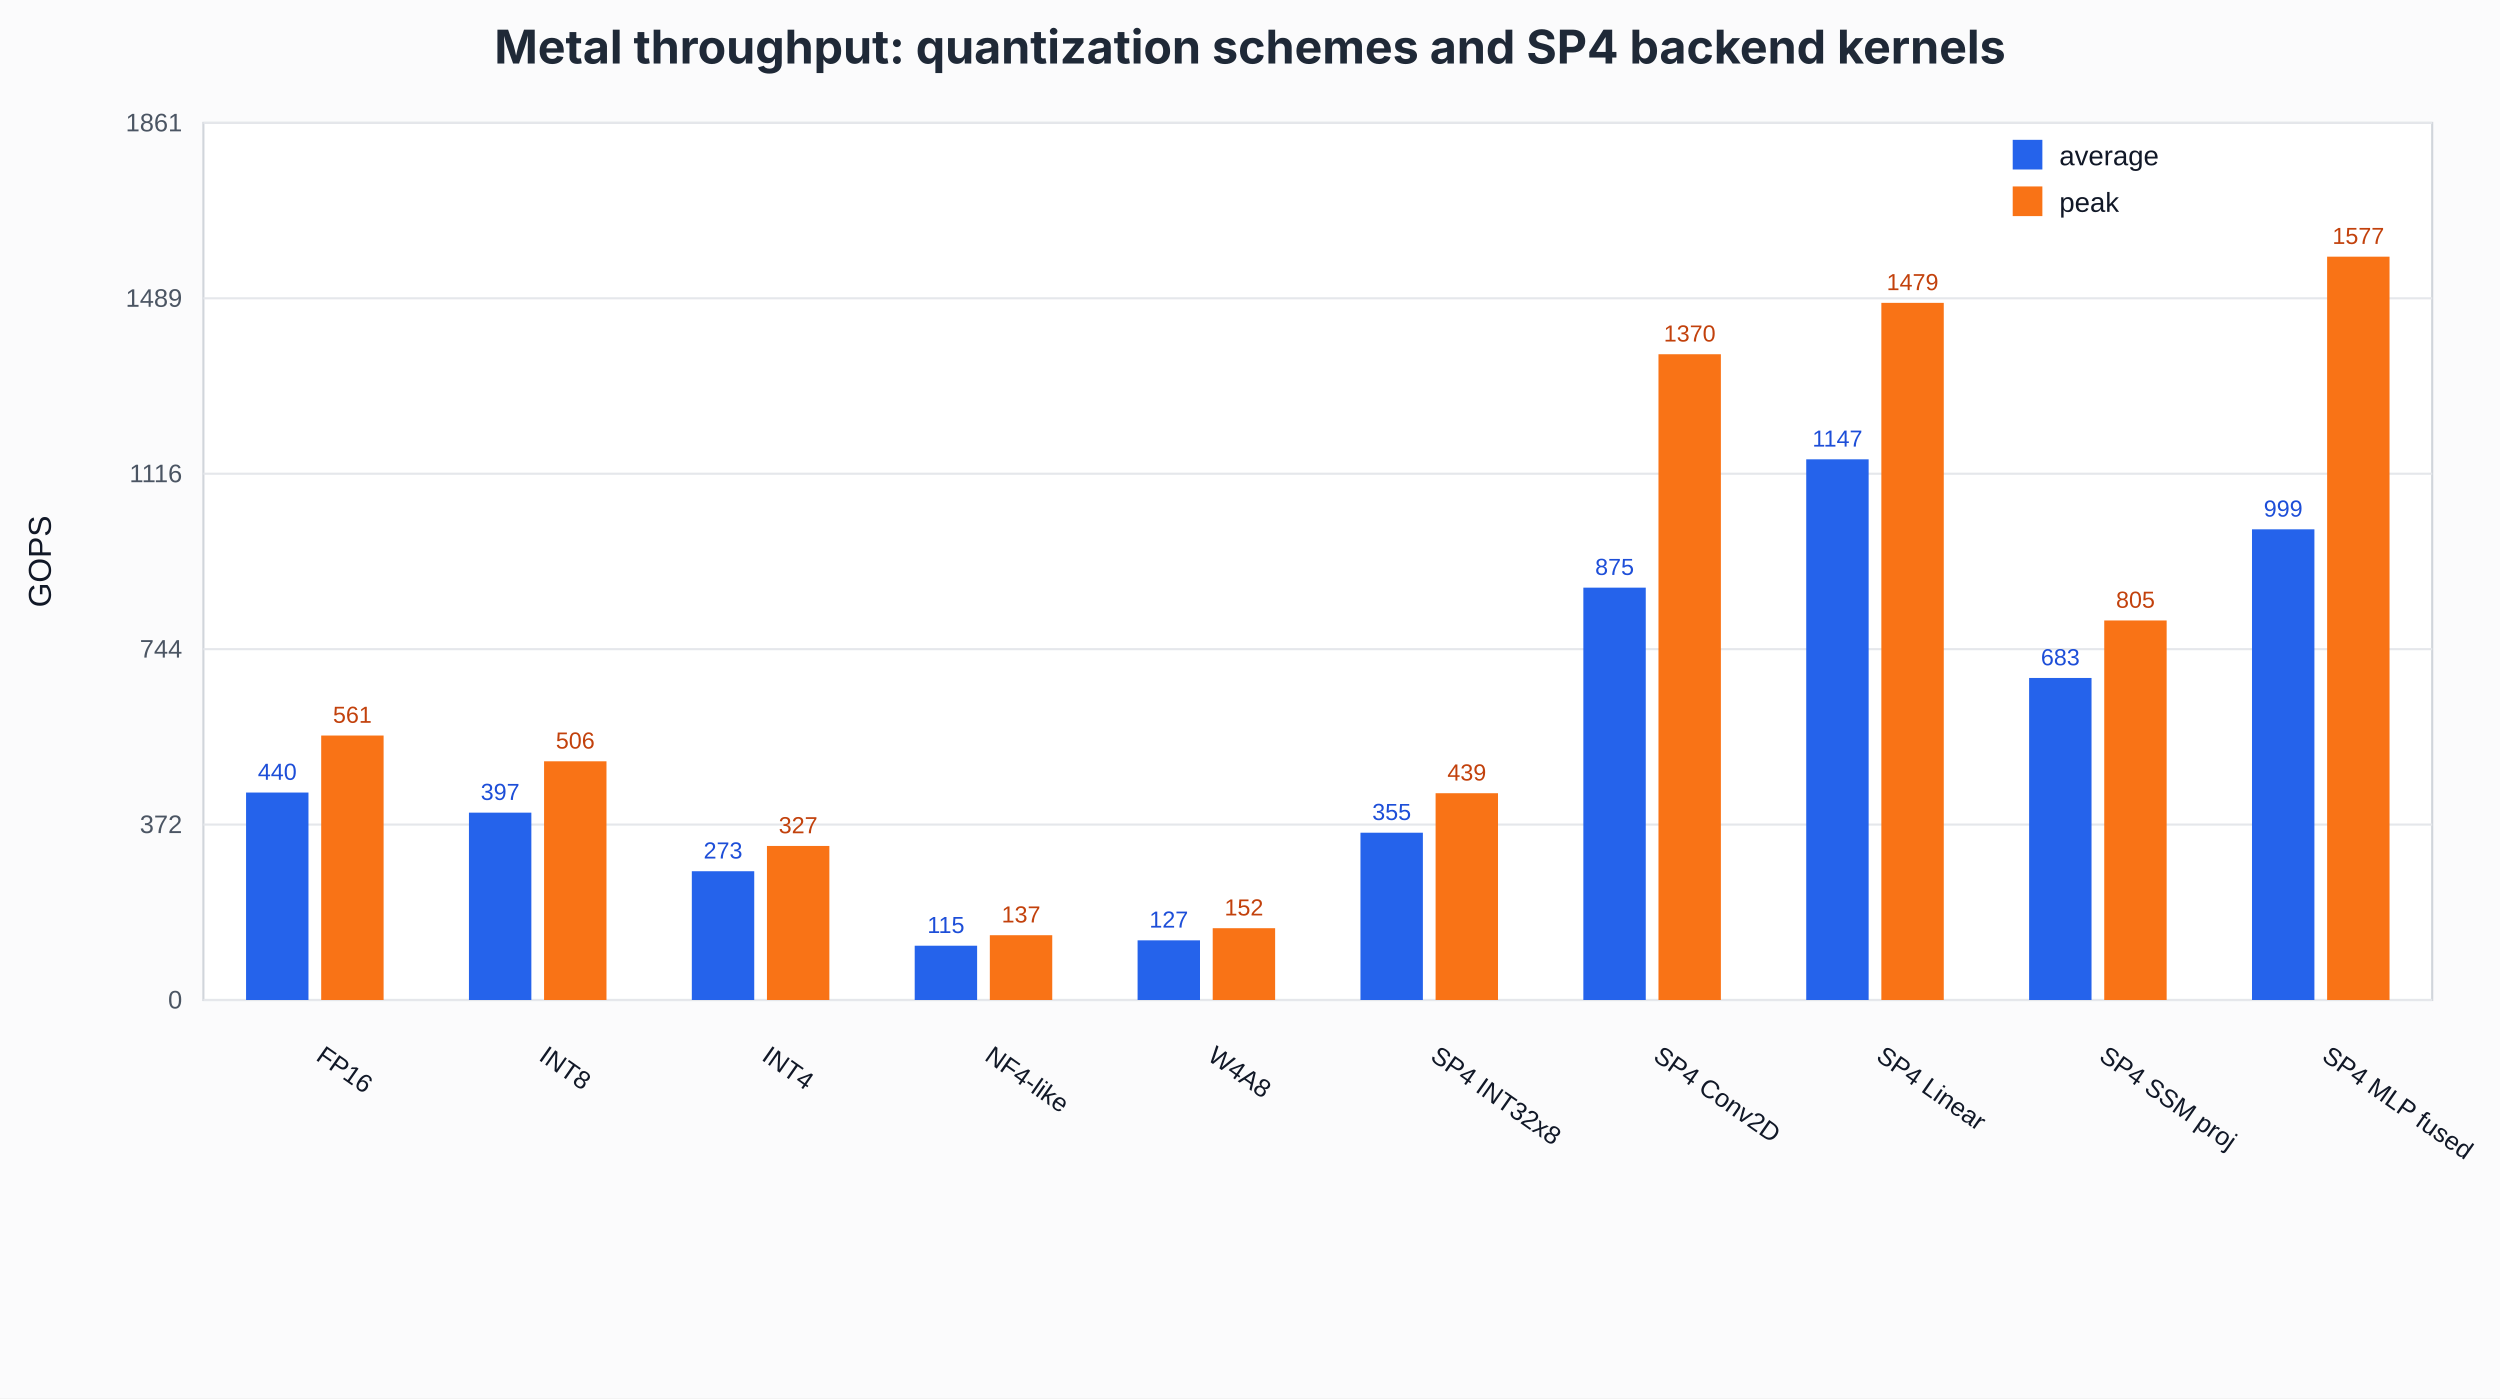
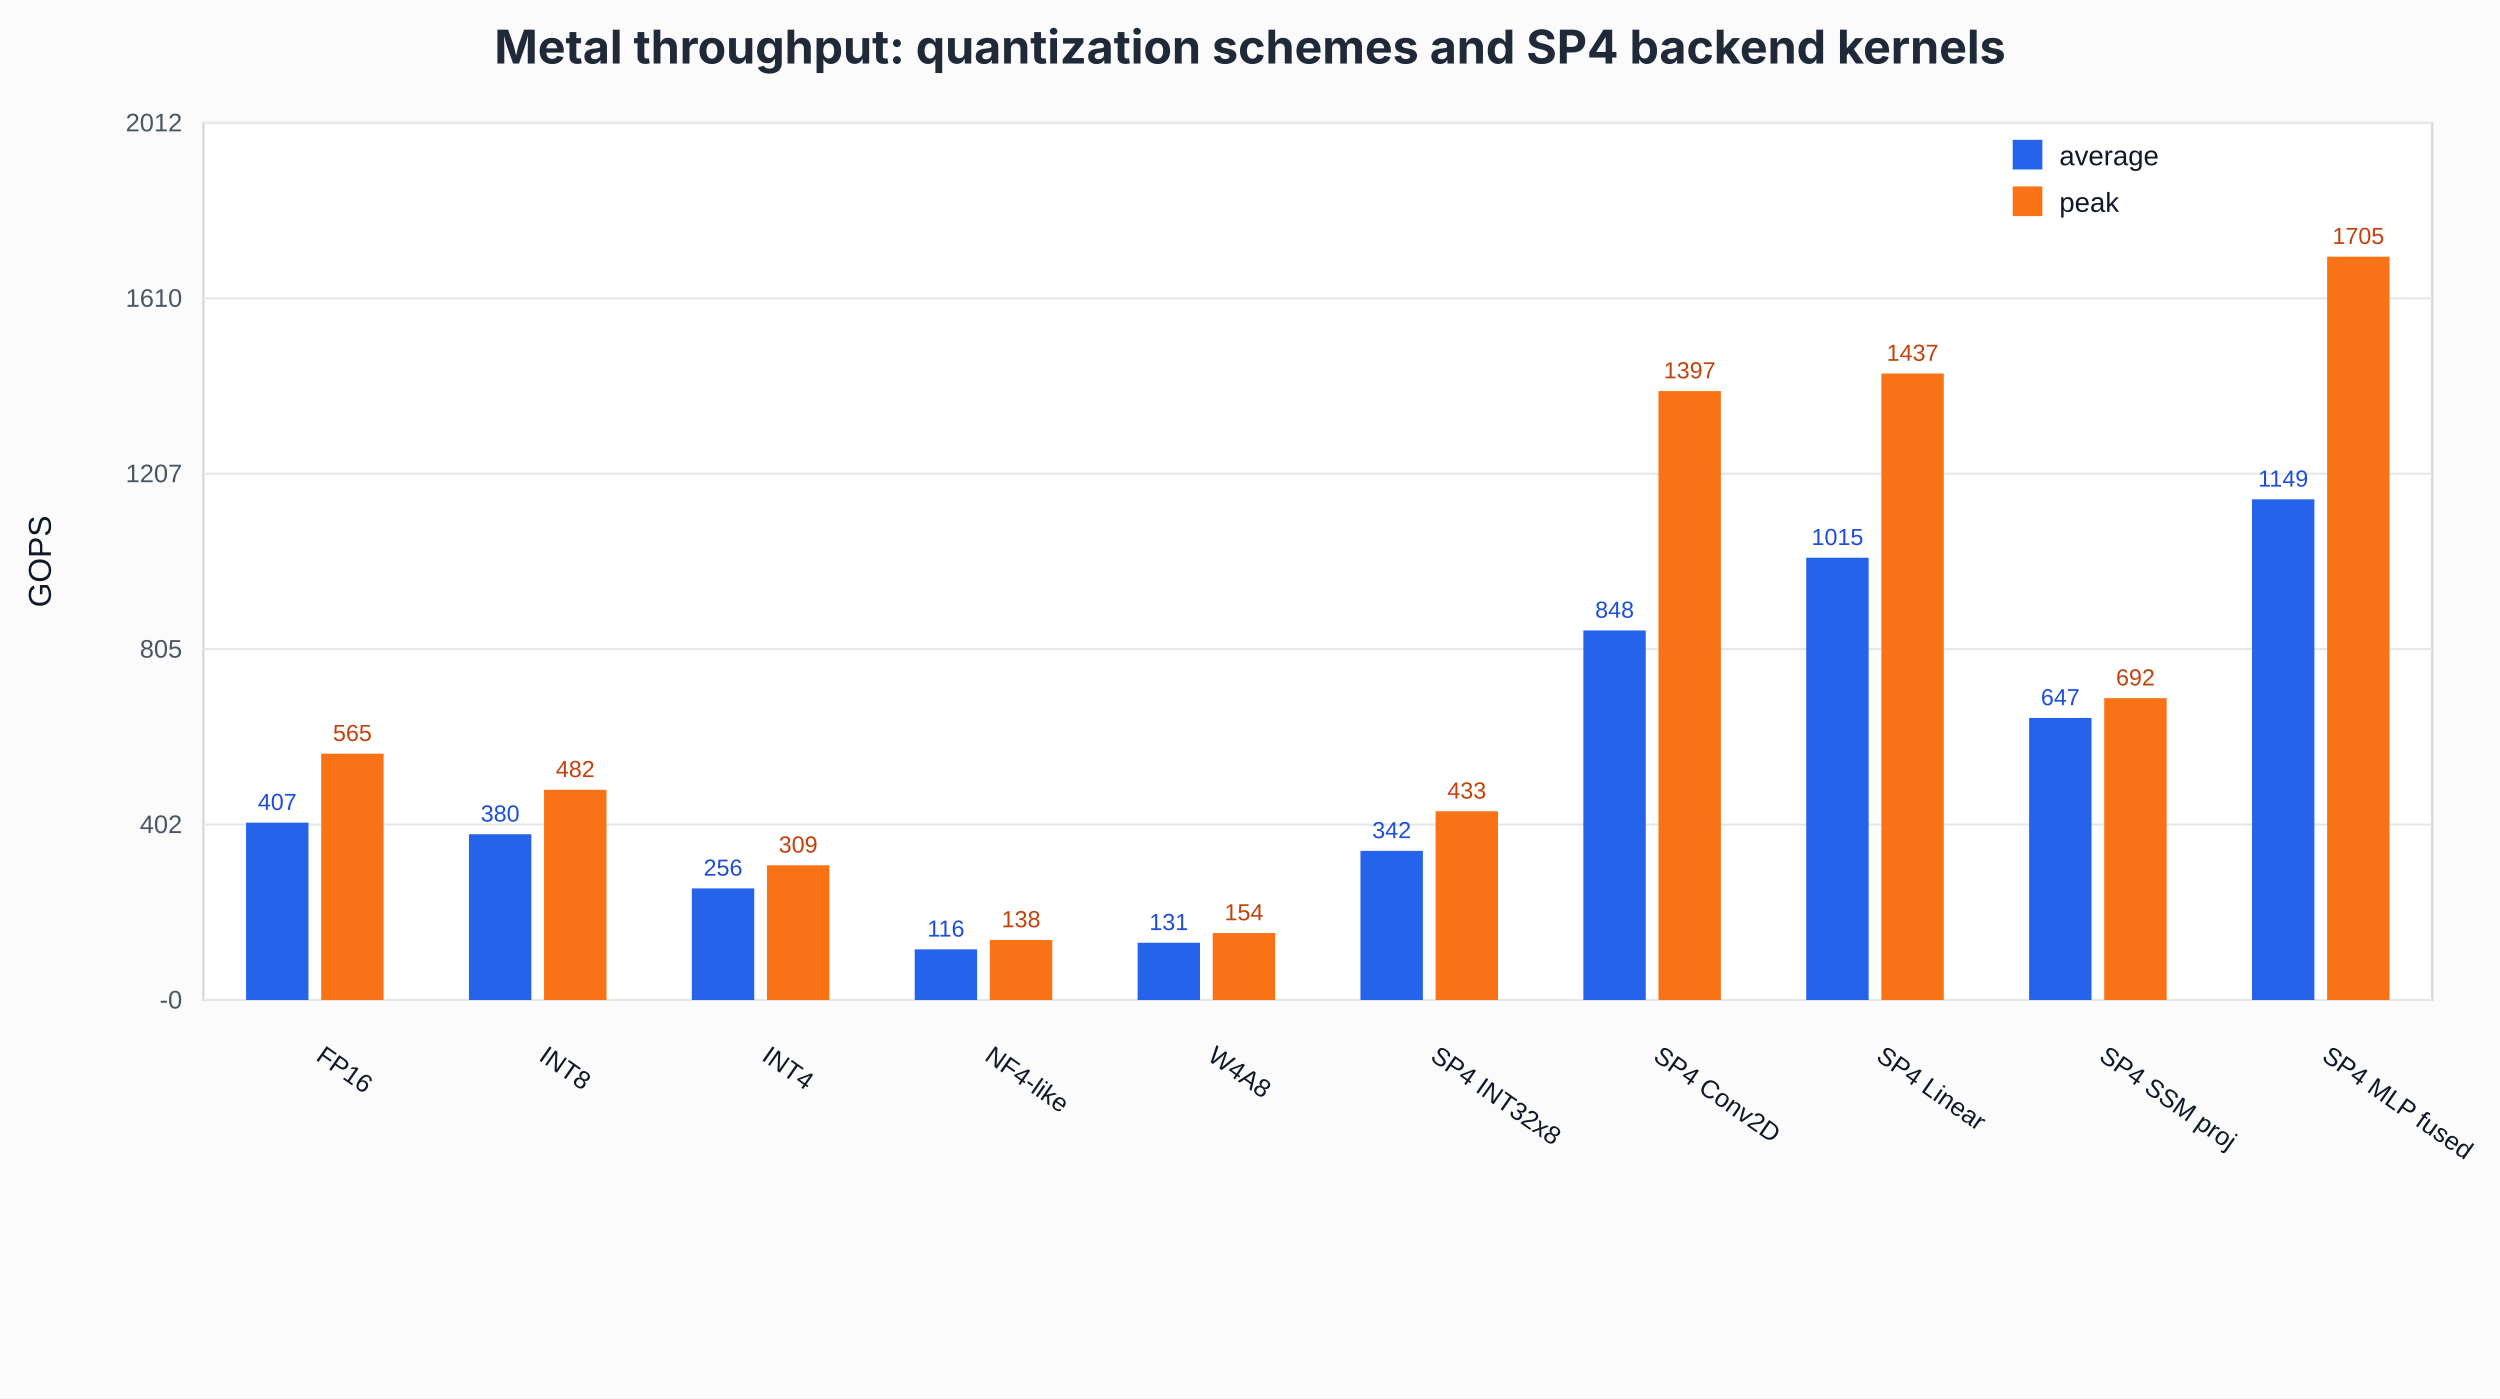
<svg xmlns="http://www.w3.org/2000/svg" width="1180" height="660" viewBox="0 0 1180 660">
  <rect width="100%" height="100%" fill="#fbfbfc" />
  <text x="590" y="30" text-anchor="middle" font-family="Inter,Arial" font-size="22" font-weight="700" fill="#1f2937">Metal throughput: quantization schemes and SP4 backend kernels</text>
  <rect x="96" y="58" width="1052" height="414" fill="#fff" stroke="#d1d5db" />
  <line x1="96" y1="58.00" x2="1148" y2="58.00" stroke="#e5e7eb" />
-   <text x="86" y="62.00" text-anchor="end" font-family="Arial" font-size="12" fill="#4b5563">1861</text>
+   <text x="86" y="62.00" text-anchor="end" font-family="Arial" font-size="12" fill="#4b5563">2012</text>
  <line x1="96" y1="140.80" x2="1148" y2="140.80" stroke="#e5e7eb" />
-   <text x="86" y="144.80" text-anchor="end" font-family="Arial" font-size="12" fill="#4b5563">1489</text>
+   <text x="86" y="144.80" text-anchor="end" font-family="Arial" font-size="12" fill="#4b5563">1610</text>
  <line x1="96" y1="223.60" x2="1148" y2="223.60" stroke="#e5e7eb" />
-   <text x="86" y="227.60" text-anchor="end" font-family="Arial" font-size="12" fill="#4b5563">1116</text>
+   <text x="86" y="227.60" text-anchor="end" font-family="Arial" font-size="12" fill="#4b5563">1207</text>
  <line x1="96" y1="306.40" x2="1148" y2="306.40" stroke="#e5e7eb" />
-   <text x="86" y="310.40" text-anchor="end" font-family="Arial" font-size="12" fill="#4b5563">744</text>
+   <text x="86" y="310.40" text-anchor="end" font-family="Arial" font-size="12" fill="#4b5563">805</text>
  <line x1="96" y1="389.20" x2="1148" y2="389.20" stroke="#e5e7eb" />
-   <text x="86" y="393.20" text-anchor="end" font-family="Arial" font-size="12" fill="#4b5563">372</text>
+   <text x="86" y="393.20" text-anchor="end" font-family="Arial" font-size="12" fill="#4b5563">402</text>
  <line x1="96" y1="472.00" x2="1148" y2="472.00" stroke="#e5e7eb" />
-   <text x="86" y="476.00" text-anchor="end" font-family="Arial" font-size="12" fill="#4b5563">0</text>
+   <text x="86" y="476.00" text-anchor="end" font-family="Arial" font-size="12" fill="#4b5563">-0</text>
  <text transform="translate(24 265) rotate(-90)" text-anchor="middle" font-family="Arial" font-size="15" fill="#111827">GOPS</text>
  <rect x="950" y="66" width="14" height="14" fill="#2563eb" />
  <text x="972" y="78" font-family="Arial" font-size="13" fill="#111827">average</text>
  <rect x="950" y="88" width="14" height="14" fill="#f97316" />
  <text x="972" y="100" font-family="Arial" font-size="13" fill="#111827">peak</text>
-   <rect x="116.14" y="374.08" width="29.46" height="97.92" fill="#2563eb" />
-   <rect x="151.60" y="347.17" width="29.46" height="124.83" fill="#f97316" />
+   <rect x="116.14" y="388.30" width="29.46" height="83.70" fill="#2563eb" />
+   <rect x="151.60" y="355.75" width="29.46" height="116.25" fill="#f97316" />
  <text transform="translate(148.60 500) rotate(35)" text-anchor="start" font-family="Arial" font-size="12" fill="#111827">FP16</text>
-   <text x="130.87" y="368.08" text-anchor="middle" font-family="Arial" font-size="11" fill="#1d4ed8">440</text>
-   <text x="166.33" y="341.17" text-anchor="middle" font-family="Arial" font-size="11" fill="#c2410c">561</text>
-   <rect x="221.34" y="383.57" width="29.46" height="88.43" fill="#2563eb" />
-   <rect x="256.80" y="359.33" width="29.46" height="112.67" fill="#f97316" />
+   <text x="130.87" y="382.30" text-anchor="middle" font-family="Arial" font-size="11" fill="#1d4ed8">407</text>
+   <text x="166.33" y="349.75" text-anchor="middle" font-family="Arial" font-size="11" fill="#c2410c">565</text>
+   <rect x="221.34" y="393.77" width="29.46" height="78.23" fill="#2563eb" />
+   <rect x="256.80" y="372.79" width="29.46" height="99.21" fill="#f97316" />
  <text transform="translate(253.80 500) rotate(35)" text-anchor="start" font-family="Arial" font-size="12" fill="#111827">INT8</text>
-   <text x="236.07" y="377.57" text-anchor="middle" font-family="Arial" font-size="11" fill="#1d4ed8">397</text>
-   <text x="271.53" y="353.33" text-anchor="middle" font-family="Arial" font-size="11" fill="#c2410c">506</text>
-   <rect x="326.54" y="411.22" width="29.46" height="60.78" fill="#2563eb" />
-   <rect x="362.00" y="399.29" width="29.46" height="72.71" fill="#f97316" />
+   <text x="236.07" y="387.77" text-anchor="middle" font-family="Arial" font-size="11" fill="#1d4ed8">380</text>
+   <text x="271.53" y="366.79" text-anchor="middle" font-family="Arial" font-size="11" fill="#c2410c">482</text>
+   <rect x="326.54" y="419.32" width="29.46" height="52.68" fill="#2563eb" />
+   <rect x="362.00" y="408.41" width="29.46" height="63.59" fill="#f97316" />
  <text transform="translate(359.00 500) rotate(35)" text-anchor="start" font-family="Arial" font-size="12" fill="#111827">INT4</text>
-   <text x="341.27" y="405.22" text-anchor="middle" font-family="Arial" font-size="11" fill="#1d4ed8">273</text>
-   <text x="376.73" y="393.29" text-anchor="middle" font-family="Arial" font-size="11" fill="#c2410c">327</text>
-   <rect x="431.74" y="446.38" width="29.46" height="25.62" fill="#2563eb" />
-   <rect x="467.20" y="441.42" width="29.46" height="30.58" fill="#f97316" />
+   <text x="341.27" y="413.32" text-anchor="middle" font-family="Arial" font-size="11" fill="#1d4ed8">256</text>
+   <text x="376.73" y="402.41" text-anchor="middle" font-family="Arial" font-size="11" fill="#c2410c">309</text>
+   <rect x="431.74" y="448.09" width="29.46" height="23.91" fill="#2563eb" />
+   <rect x="467.20" y="443.66" width="29.46" height="28.34" fill="#f97316" />
  <text transform="translate(464.20 500) rotate(35)" text-anchor="start" font-family="Arial" font-size="12" fill="#111827">NF4-like</text>
-   <text x="446.47" y="440.38" text-anchor="middle" font-family="Arial" font-size="11" fill="#1d4ed8">115</text>
-   <text x="481.93" y="435.42" text-anchor="middle" font-family="Arial" font-size="11" fill="#c2410c">137</text>
-   <rect x="536.94" y="443.84" width="29.46" height="28.16" fill="#2563eb" />
-   <rect x="572.40" y="438.11" width="29.46" height="33.89" fill="#f97316" />
+   <text x="446.47" y="442.09" text-anchor="middle" font-family="Arial" font-size="11" fill="#1d4ed8">116</text>
+   <text x="481.93" y="437.66" text-anchor="middle" font-family="Arial" font-size="11" fill="#c2410c">138</text>
+   <rect x="536.94" y="444.98" width="29.46" height="27.02" fill="#2563eb" />
+   <rect x="572.40" y="440.38" width="29.46" height="31.62" fill="#f97316" />
  <text transform="translate(569.40 500) rotate(35)" text-anchor="start" font-family="Arial" font-size="12" fill="#111827">W4A8</text>
-   <text x="551.67" y="437.84" text-anchor="middle" font-family="Arial" font-size="11" fill="#1d4ed8">127</text>
-   <text x="587.13" y="432.11" text-anchor="middle" font-family="Arial" font-size="11" fill="#c2410c">152</text>
-   <rect x="642.14" y="393.04" width="29.46" height="78.96" fill="#2563eb" />
-   <rect x="677.60" y="374.40" width="29.46" height="97.60" fill="#f97316" />
+   <text x="551.67" y="438.98" text-anchor="middle" font-family="Arial" font-size="11" fill="#1d4ed8">131</text>
+   <text x="587.13" y="434.38" text-anchor="middle" font-family="Arial" font-size="11" fill="#c2410c">154</text>
+   <rect x="642.14" y="401.61" width="29.46" height="70.39" fill="#2563eb" />
+   <rect x="677.60" y="382.91" width="29.46" height="89.09" fill="#f97316" />
  <text transform="translate(674.60 500) rotate(35)" text-anchor="start" font-family="Arial" font-size="12" fill="#111827">SP4 INT32x8</text>
-   <text x="656.87" y="387.04" text-anchor="middle" font-family="Arial" font-size="11" fill="#1d4ed8">355</text>
-   <text x="692.33" y="368.40" text-anchor="middle" font-family="Arial" font-size="11" fill="#c2410c">439</text>
-   <rect x="747.34" y="277.37" width="29.46" height="194.63" fill="#2563eb" />
-   <rect x="782.80" y="167.20" width="29.46" height="304.80" fill="#f97316" />
+   <text x="656.87" y="395.61" text-anchor="middle" font-family="Arial" font-size="11" fill="#1d4ed8">342</text>
+   <text x="692.33" y="376.91" text-anchor="middle" font-family="Arial" font-size="11" fill="#c2410c">433</text>
+   <rect x="747.34" y="297.57" width="29.46" height="174.43" fill="#2563eb" />
+   <rect x="782.80" y="184.58" width="29.46" height="287.42" fill="#f97316" />
  <text transform="translate(779.80 500) rotate(35)" text-anchor="start" font-family="Arial" font-size="12" fill="#111827">SP4 Conv2D</text>
-   <text x="762.07" y="271.37" text-anchor="middle" font-family="Arial" font-size="11" fill="#1d4ed8">875</text>
-   <text x="797.53" y="161.20" text-anchor="middle" font-family="Arial" font-size="11" fill="#c2410c">1370</text>
-   <rect x="852.54" y="216.80" width="29.46" height="255.20" fill="#2563eb" />
-   <rect x="888.00" y="142.95" width="29.46" height="329.05" fill="#f97316" />
+   <text x="762.07" y="291.57" text-anchor="middle" font-family="Arial" font-size="11" fill="#1d4ed8">848</text>
+   <text x="797.53" y="178.58" text-anchor="middle" font-family="Arial" font-size="11" fill="#c2410c">1397</text>
+   <rect x="852.54" y="263.25" width="29.46" height="208.75" fill="#2563eb" />
+   <rect x="888.00" y="176.30" width="29.46" height="295.70" fill="#f97316" />
  <text transform="translate(885.00 500) rotate(35)" text-anchor="start" font-family="Arial" font-size="12" fill="#111827">SP4 Linear</text>
-   <text x="867.27" y="210.80" text-anchor="middle" font-family="Arial" font-size="11" fill="#1d4ed8">1147</text>
-   <text x="902.73" y="136.95" text-anchor="middle" font-family="Arial" font-size="11" fill="#c2410c">1479</text>
-   <rect x="957.74" y="320.00" width="29.46" height="152.00" fill="#2563eb" />
-   <rect x="993.20" y="292.86" width="29.46" height="179.14" fill="#f97316" />
+   <text x="867.27" y="257.25" text-anchor="middle" font-family="Arial" font-size="11" fill="#1d4ed8">1015</text>
+   <text x="902.73" y="170.30" text-anchor="middle" font-family="Arial" font-size="11" fill="#c2410c">1437</text>
+   <rect x="957.74" y="338.87" width="29.46" height="133.13" fill="#2563eb" />
+   <rect x="993.20" y="329.53" width="29.46" height="142.47" fill="#f97316" />
  <text transform="translate(990.20 500) rotate(35)" text-anchor="start" font-family="Arial" font-size="12" fill="#111827">SP4 SSM proj</text>
-   <text x="972.47" y="314.00" text-anchor="middle" font-family="Arial" font-size="11" fill="#1d4ed8">683</text>
-   <text x="1007.93" y="286.86" text-anchor="middle" font-family="Arial" font-size="11" fill="#c2410c">805</text>
-   <rect x="1062.94" y="249.84" width="29.46" height="222.16" fill="#2563eb" />
+   <text x="972.47" y="332.87" text-anchor="middle" font-family="Arial" font-size="11" fill="#1d4ed8">647</text>
+   <text x="1007.93" y="323.53" text-anchor="middle" font-family="Arial" font-size="11" fill="#c2410c">692</text>
+   <rect x="1062.94" y="235.68" width="29.46" height="236.32" fill="#2563eb" />
  <rect x="1098.40" y="121.15" width="29.46" height="350.85" fill="#f97316" />
  <text transform="translate(1095.40 500) rotate(35)" text-anchor="start" font-family="Arial" font-size="12" fill="#111827">SP4 MLP fused</text>
-   <text x="1077.67" y="243.84" text-anchor="middle" font-family="Arial" font-size="11" fill="#1d4ed8">999</text>
-   <text x="1113.13" y="115.15" text-anchor="middle" font-family="Arial" font-size="11" fill="#c2410c">1577</text>
+   <text x="1077.67" y="229.68" text-anchor="middle" font-family="Arial" font-size="11" fill="#1d4ed8">1149</text>
+   <text x="1113.13" y="115.15" text-anchor="middle" font-family="Arial" font-size="11" fill="#c2410c">1705</text>
</svg>
